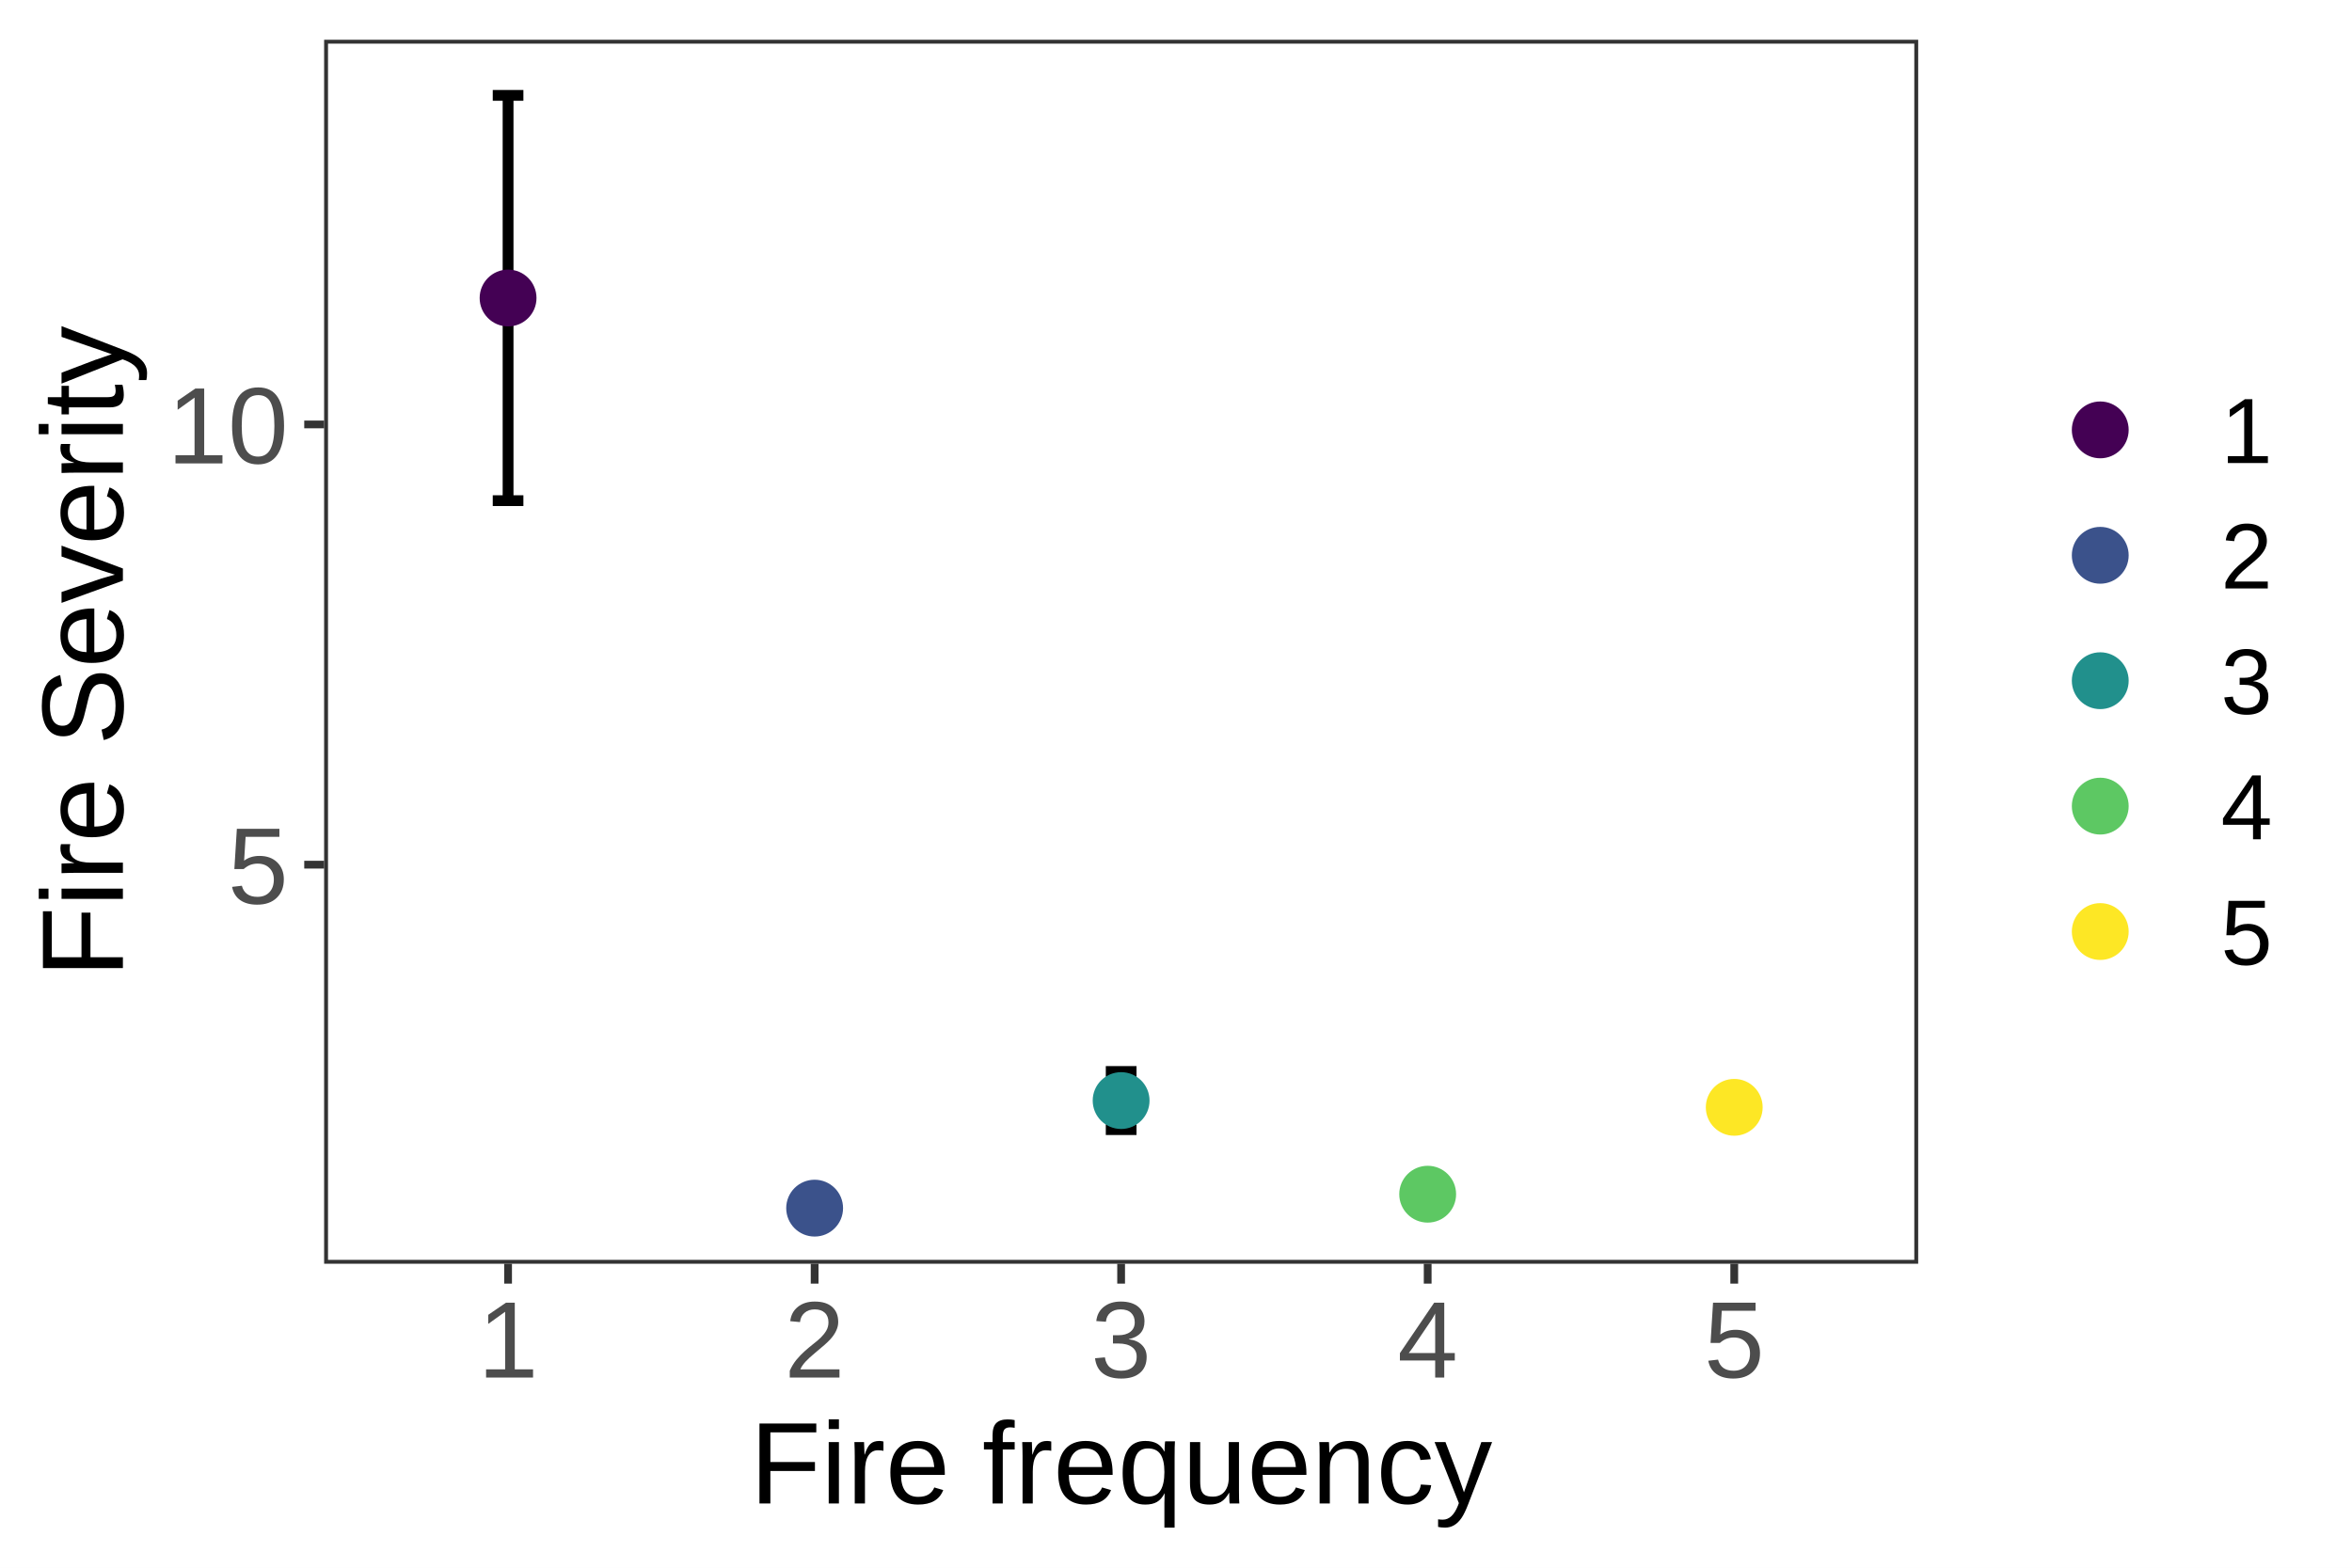
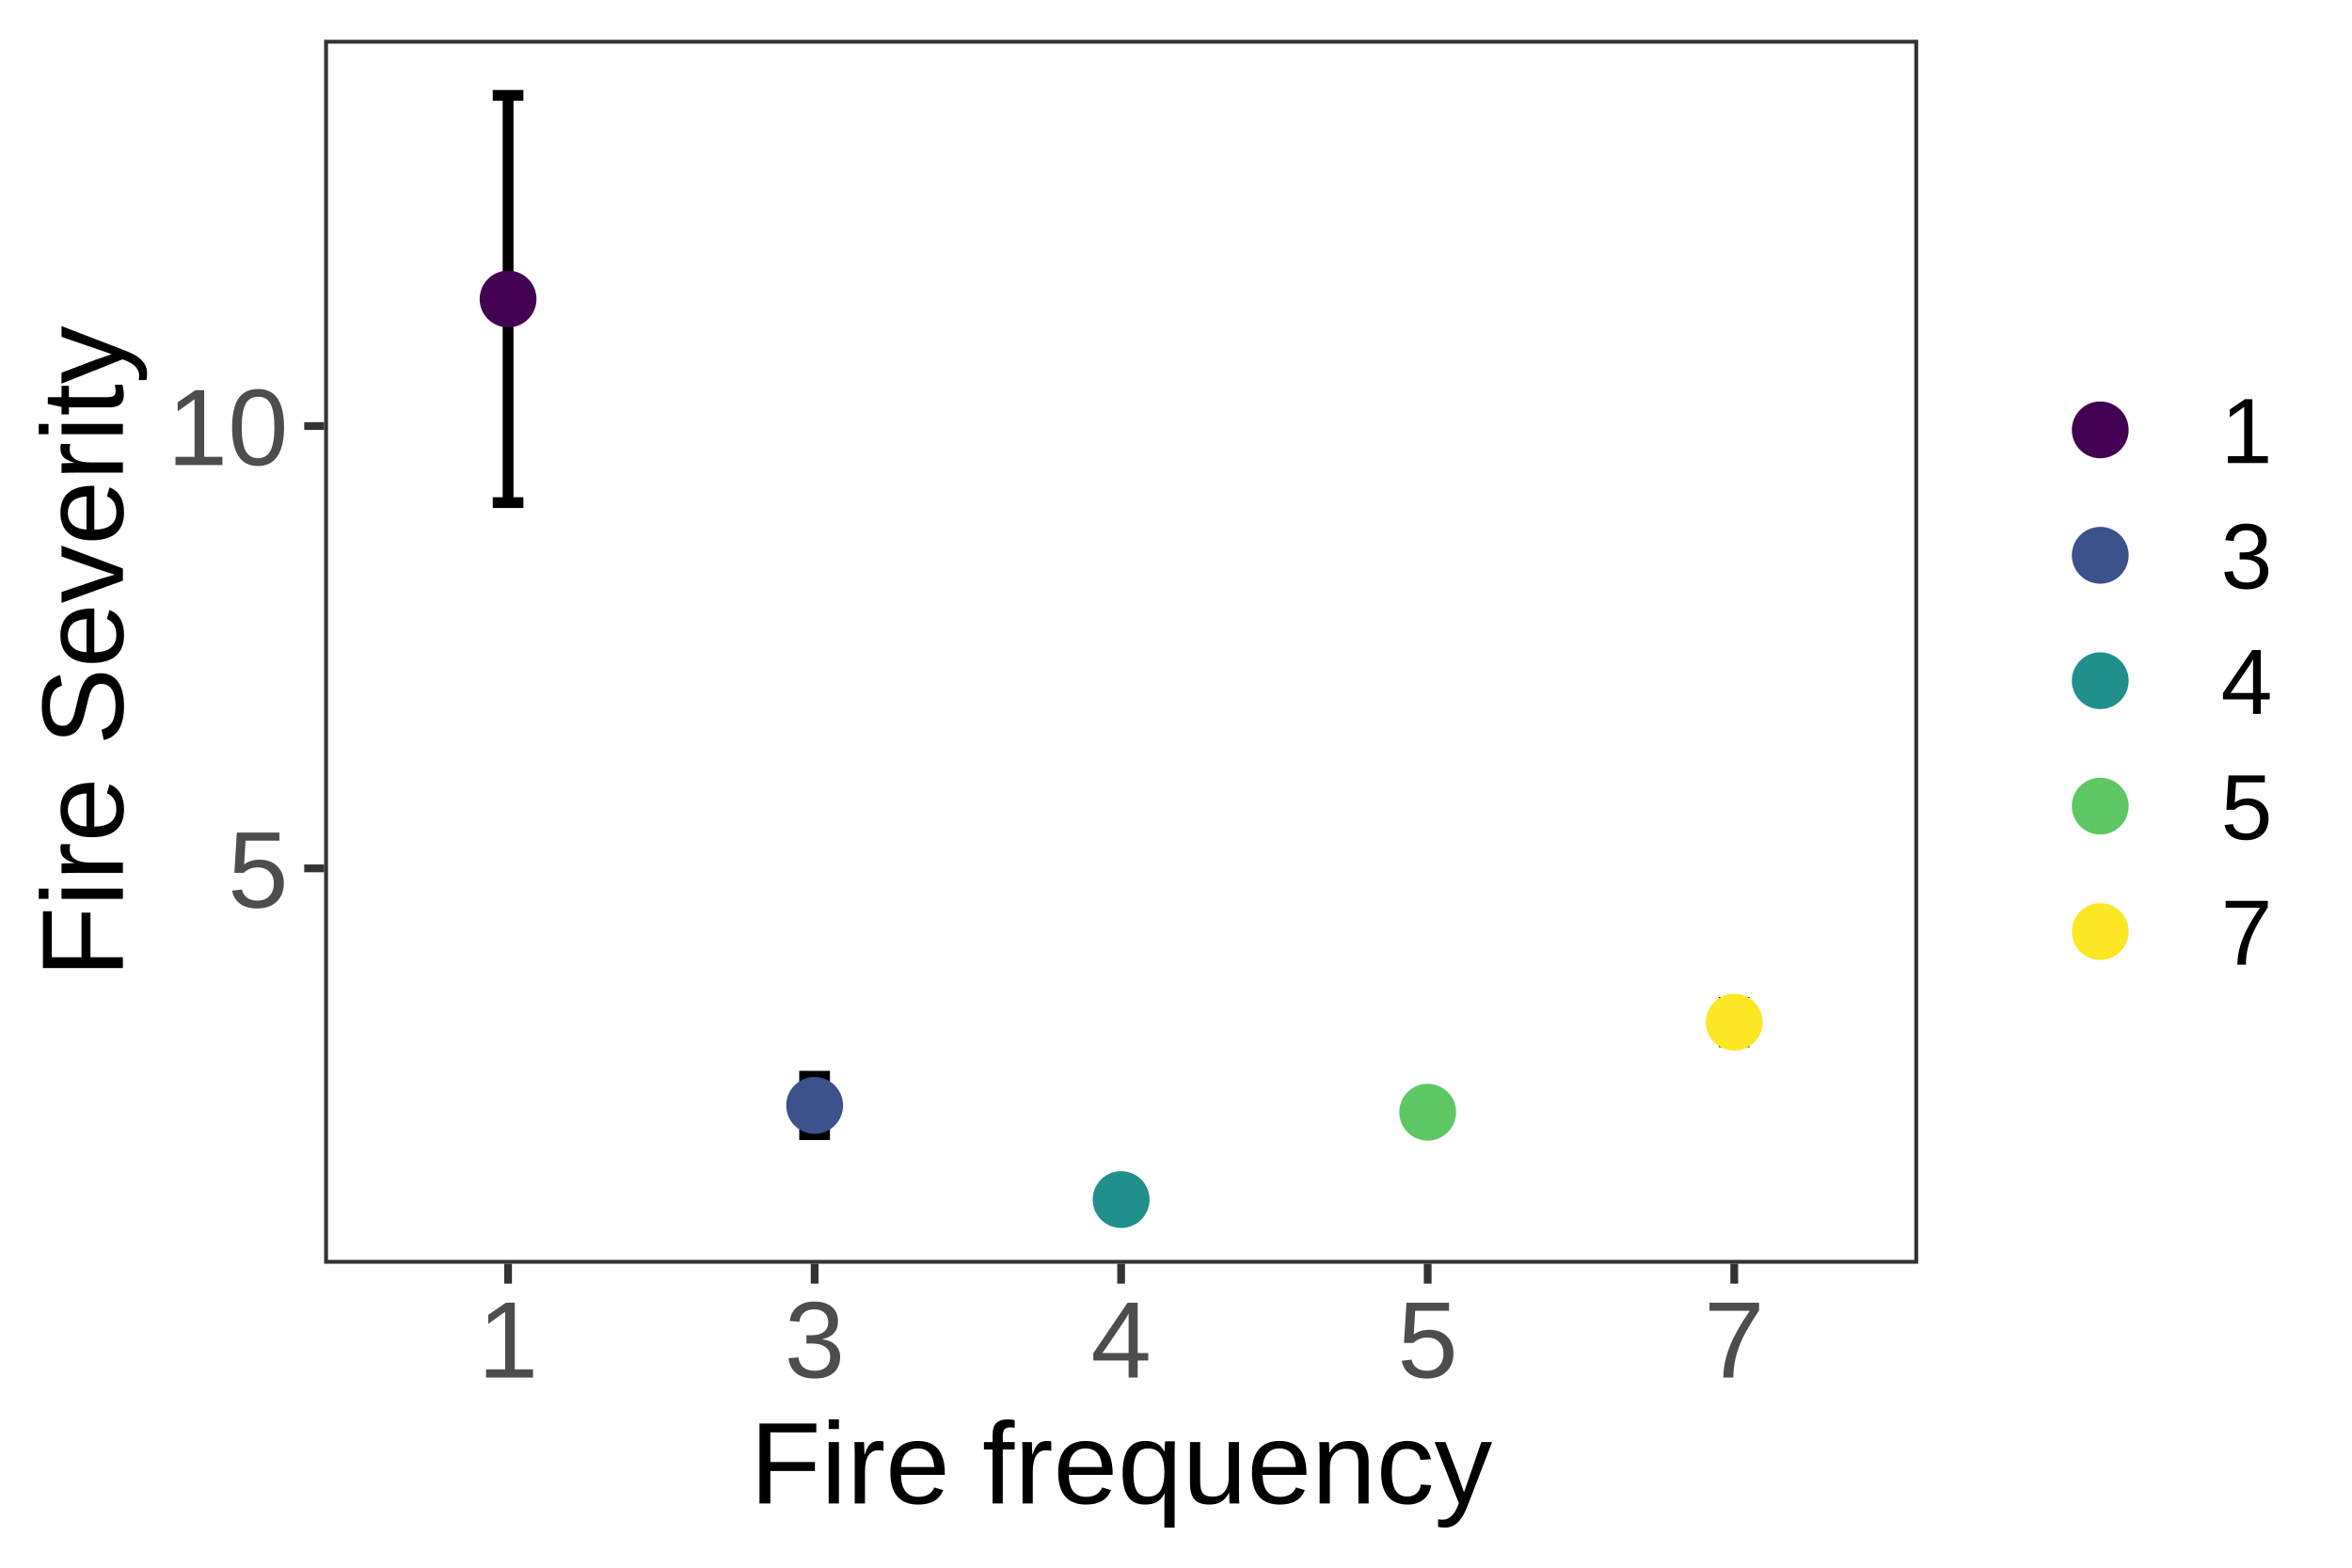
<svg xmlns="http://www.w3.org/2000/svg" class="svglite" width="324.00pt" height="216.00pt" viewBox="0 0 324.00 216.00">
  <defs>
    <style type="text/css">
    .svglite line, .svglite polyline, .svglite polygon, .svglite path, .svglite rect, .svglite circle {
      fill: none;
      stroke: #000000;
      stroke-linecap: round;
      stroke-linejoin: round;
      stroke-miterlimit: 10.00;
+     }
+     .svglite text {
+       white-space: pre;
    }
  </style>
  </defs>
  <rect width="100%" height="100%" style="stroke: none; fill: #FFFFFF;" />
  <defs>
    <clipPath id="cpMC4wMHwzMjQuMDB8MC4wMHwyMTYuMDA=">
      <rect x="0.00" y="0.00" width="324.00" height="216.00" />
    </clipPath>
  </defs>
  <g clip-path="url(#cpMC4wMHwzMjQuMDB8MC4wMHwyMTYuMDA=)">
    <rect x="0.00" y="0.00" width="324.00" height="216.00" style="stroke-width: 1.07; stroke: #FFFFFF; fill: #FFFFFF;" />
  </g>
  <defs>
    <clipPath id="cpNDQuNjV8MjY0LjI0fDUuNDh8MTc0LjEy">
      <rect x="44.65" y="5.48" width="219.59" height="168.64" />
    </clipPath>
  </defs>
  <g clip-path="url(#cpNDQuNjV8MjY0LjI0fDUuNDh8MTc0LjEy)">
    <rect x="44.65" y="5.48" width="219.59" height="168.64" style="stroke-width: 1.07; stroke: none; fill: #FFFFFF;" />
    <polyline points="67.88,13.14 72.10,13.14 " style="stroke-width: 1.49; stroke-linecap: butt;" />
-     <polyline points="69.99,13.14 69.99,68.98 " style="stroke-width: 1.49; stroke-linecap: butt;" />
-     <polyline points="67.88,68.98 72.10,68.98 " style="stroke-width: 1.49; stroke-linecap: butt;" />
-     <polyline points="152.33,147.63 156.56,147.63 " style="stroke-width: 1.49; stroke-linecap: butt;" />
-     <polyline points="154.44,147.63 154.44,155.64 " style="stroke-width: 1.49; stroke-linecap: butt;" />
-     <polyline points="152.33,155.64 156.56,155.64 " style="stroke-width: 1.49; stroke-linecap: butt;" />
-     <polyline points="194.56,163.37 198.78,163.37 " style="stroke-width: 1.49; stroke-linecap: butt;" />
-     <polyline points="196.67,163.37 196.67,165.72 " style="stroke-width: 1.49; stroke-linecap: butt;" />
-     <polyline points="194.56,165.72 198.78,165.72 " style="stroke-width: 1.49; stroke-linecap: butt;" />
-     <polyline points="236.79,150.22 241.01,150.22 " style="stroke-width: 1.49; stroke-linecap: butt;" />
-     <polyline points="238.90,150.22 238.90,154.91 " style="stroke-width: 1.49; stroke-linecap: butt;" />
-     <polyline points="236.79,154.91 241.01,154.91 " style="stroke-width: 1.49; stroke-linecap: butt;" />
-     <circle cx="69.99" cy="41.06" r="3.56" style="stroke-width: 0.71; stroke: #440154; fill: #440154;" />
-     <circle cx="112.22" cy="166.46" r="3.56" style="stroke-width: 0.71; stroke: #3B528B; fill: #3B528B;" />
-     <circle cx="154.44" cy="151.64" r="3.56" style="stroke-width: 0.71; stroke: #21908C; fill: #21908C;" />
-     <circle cx="196.67" cy="164.54" r="3.56" style="stroke-width: 0.71; stroke: #5DC863; fill: #5DC863;" />
-     <circle cx="238.90" cy="152.57" r="3.56" style="stroke-width: 0.71; stroke: #FDE725; fill: #FDE725;" />
+     <polyline points="69.99,13.14 69.99,69.25 " style="stroke-width: 1.49; stroke-linecap: butt;" />
+     <polyline points="67.88,69.25 72.10,69.25 " style="stroke-width: 1.49; stroke-linecap: butt;" />
+     <polyline points="110.10,148.29 114.33,148.29 " style="stroke-width: 1.49; stroke-linecap: butt;" />
+     <polyline points="112.22,148.29 112.22,156.33 " style="stroke-width: 1.49; stroke-linecap: butt;" />
+     <polyline points="110.10,156.33 114.33,156.33 " style="stroke-width: 1.49; stroke-linecap: butt;" />
+     <polyline points="152.33,164.10 156.56,164.10 " style="stroke-width: 1.49; stroke-linecap: butt;" />
+     <polyline points="154.44,164.10 154.44,166.46 " style="stroke-width: 1.49; stroke-linecap: butt;" />
+     <polyline points="152.33,166.46 156.56,166.46 " style="stroke-width: 1.49; stroke-linecap: butt;" />
+     <polyline points="194.56,150.89 198.78,150.89 " style="stroke-width: 1.49; stroke-linecap: butt;" />
+     <polyline points="196.67,150.89 196.67,155.60 " style="stroke-width: 1.49; stroke-linecap: butt;" />
+     <polyline points="194.56,155.60 198.78,155.60 " style="stroke-width: 1.49; stroke-linecap: butt;" />
+     <polyline points="236.79,138.12 241.01,138.12 " style="stroke-width: 1.49; stroke-linecap: butt;" />
+     <polyline points="238.90,138.12 238.90,143.55 " style="stroke-width: 1.49; stroke-linecap: butt;" />
+     <polyline points="236.79,143.55 241.01,143.55 " style="stroke-width: 1.49; stroke-linecap: butt;" />
+     <circle cx="69.99" cy="41.20" r="3.56" style="stroke-width: 0.71; stroke: #440154; fill: #440154;" />
+     <circle cx="112.22" cy="152.31" r="3.56" style="stroke-width: 0.71; stroke: #3B528B; fill: #3B528B;" />
+     <circle cx="154.44" cy="165.28" r="3.56" style="stroke-width: 0.71; stroke: #21908C; fill: #21908C;" />
+     <circle cx="196.67" cy="153.24" r="3.56" style="stroke-width: 0.71; stroke: #5DC863; fill: #5DC863;" />
+     <circle cx="238.90" cy="140.84" r="3.56" style="stroke-width: 0.71; stroke: #FDE725; fill: #FDE725;" />
    <rect x="44.65" y="5.48" width="219.59" height="168.64" style="stroke-width: 1.07; stroke: #333333;" />
  </g>
  <g clip-path="url(#cpMC4wMHwzMjQuMDB8MC4wMHwyMTYuMDA=)">
-     <text x="39.72" y="124.51" text-anchor="end" style="font-size: 15.00px; fill: #4D4D4D; font-family: Arial;" textLength="8.34px" lengthAdjust="spacingAndGlyphs">5</text>
-     <text x="39.72" y="63.85" text-anchor="end" style="font-size: 15.00px; fill: #4D4D4D; font-family: Arial;" textLength="16.68px" lengthAdjust="spacingAndGlyphs">10</text>
-     <polyline points="41.91,119.14 44.65,119.14 " style="stroke-width: 1.07; stroke: #333333; stroke-linecap: butt;" />
-     <polyline points="41.91,58.48 44.65,58.48 " style="stroke-width: 1.07; stroke: #333333; stroke-linecap: butt;" />
+     <text x="39.72" y="125.03" text-anchor="end" style="font-size: 15.00px;fill: #4D4D4D; font-family: &quot;Arial&quot;;" textLength="8.34px" lengthAdjust="spacingAndGlyphs">5</text>
+     <text x="39.72" y="64.07" text-anchor="end" style="font-size: 15.00px;fill: #4D4D4D; font-family: &quot;Arial&quot;;" textLength="16.68px" lengthAdjust="spacingAndGlyphs">10</text>
+     <polyline points="41.91,119.65 44.65,119.65 " style="stroke-width: 1.07; stroke: #333333; stroke-linecap: butt;" />
+     <polyline points="41.91,58.70 44.65,58.70 " style="stroke-width: 1.07; stroke: #333333; stroke-linecap: butt;" />
    <polyline points="69.99,176.86 69.99,174.12 " style="stroke-width: 1.07; stroke: #333333; stroke-linecap: butt;" />
    <polyline points="112.22,176.86 112.22,174.12 " style="stroke-width: 1.07; stroke: #333333; stroke-linecap: butt;" />
    <polyline points="154.44,176.86 154.44,174.12 " style="stroke-width: 1.07; stroke: #333333; stroke-linecap: butt;" />
    <polyline points="196.67,176.86 196.67,174.12 " style="stroke-width: 1.07; stroke: #333333; stroke-linecap: butt;" />
    <polyline points="238.90,176.86 238.90,174.12 " style="stroke-width: 1.07; stroke: #333333; stroke-linecap: butt;" />
-     <text x="69.99" y="189.80" text-anchor="middle" style="font-size: 15.00px; fill: #4D4D4D; font-family: Arial;" textLength="8.34px" lengthAdjust="spacingAndGlyphs">1</text>
-     <text x="112.22" y="189.80" text-anchor="middle" style="font-size: 15.00px; fill: #4D4D4D; font-family: Arial;" textLength="8.34px" lengthAdjust="spacingAndGlyphs">2</text>
-     <text x="154.44" y="189.80" text-anchor="middle" style="font-size: 15.00px; fill: #4D4D4D; font-family: Arial;" textLength="8.34px" lengthAdjust="spacingAndGlyphs">3</text>
-     <text x="196.67" y="189.80" text-anchor="middle" style="font-size: 15.00px; fill: #4D4D4D; font-family: Arial;" textLength="8.34px" lengthAdjust="spacingAndGlyphs">4</text>
-     <text x="238.90" y="189.80" text-anchor="middle" style="font-size: 15.00px; fill: #4D4D4D; font-family: Arial;" textLength="8.34px" lengthAdjust="spacingAndGlyphs">5</text>
-     <text x="154.44" y="207.15" text-anchor="middle" style="font-size: 16.00px; font-family: Arial;" textLength="102.26px" lengthAdjust="spacingAndGlyphs">Fire frequency</text>
-     <text transform="translate(16.93,89.80) rotate(-90)" text-anchor="middle" style="font-size: 16.00px; font-family: Arial;" textLength="89.79px" lengthAdjust="spacingAndGlyphs">Fire Severity</text>
+     <text x="69.99" y="189.80" text-anchor="middle" style="font-size: 15.00px;fill: #4D4D4D; font-family: &quot;Arial&quot;;" textLength="8.34px" lengthAdjust="spacingAndGlyphs">1</text>
+     <text x="112.22" y="189.80" text-anchor="middle" style="font-size: 15.00px;fill: #4D4D4D; font-family: &quot;Arial&quot;;" textLength="8.34px" lengthAdjust="spacingAndGlyphs">3</text>
+     <text x="154.44" y="189.80" text-anchor="middle" style="font-size: 15.00px;fill: #4D4D4D; font-family: &quot;Arial&quot;;" textLength="8.34px" lengthAdjust="spacingAndGlyphs">4</text>
+     <text x="196.67" y="189.80" text-anchor="middle" style="font-size: 15.00px;fill: #4D4D4D; font-family: &quot;Arial&quot;;" textLength="8.34px" lengthAdjust="spacingAndGlyphs">5</text>
+     <text x="238.90" y="189.80" text-anchor="middle" style="font-size: 15.00px;fill: #4D4D4D; font-family: &quot;Arial&quot;;" textLength="8.34px" lengthAdjust="spacingAndGlyphs">7</text>
+     <text x="154.44" y="207.15" text-anchor="middle" style="font-size: 16.00px; font-family: &quot;Arial&quot;;" textLength="102.26px" lengthAdjust="spacingAndGlyphs">Fire frequency</text>
+     <text transform="translate(16.93,89.80) rotate(-90)" text-anchor="middle" style="font-size: 16.00px; font-family: &quot;Arial&quot;;" textLength="89.79px" lengthAdjust="spacingAndGlyphs">Fire Severity</text>
    <rect x="275.20" y="37.14" width="43.32" height="105.33" style="stroke-width: 1.07; stroke: none; fill: #FFFFFF;" />
    <rect x="280.68" y="50.59" width="17.28" height="17.28" style="stroke-width: 1.07; stroke: none; fill: #FFFFFF;" />
    <circle cx="289.32" cy="59.23" r="3.56" style="stroke-width: 0.71; stroke: #440154; fill: #440154;" />
    <rect x="280.68" y="67.87" width="17.28" height="17.28" style="stroke-width: 1.07; stroke: none; fill: #FFFFFF;" />
    <circle cx="289.32" cy="76.51" r="3.56" style="stroke-width: 0.71; stroke: #3B528B; fill: #3B528B;" />
    <rect x="280.68" y="85.15" width="17.28" height="17.28" style="stroke-width: 1.07; stroke: none; fill: #FFFFFF;" />
    <circle cx="289.32" cy="93.79" r="3.56" style="stroke-width: 0.71; stroke: #21908C; fill: #21908C;" />
    <rect x="280.68" y="102.43" width="17.28" height="17.28" style="stroke-width: 1.07; stroke: none; fill: #FFFFFF;" />
    <circle cx="289.32" cy="111.07" r="3.56" style="stroke-width: 0.71; stroke: #5DC863; fill: #5DC863;" />
    <rect x="280.68" y="119.71" width="17.28" height="17.28" style="stroke-width: 1.07; stroke: none; fill: #FFFFFF;" />
    <circle cx="289.32" cy="128.35" r="3.56" style="stroke-width: 0.71; stroke: #FDE725; fill: #FDE725;" />
-     <text x="305.93" y="63.80" style="font-size: 12.80px; font-family: Arial;" textLength="7.11px" lengthAdjust="spacingAndGlyphs">1</text>
-     <text x="305.93" y="81.08" style="font-size: 12.80px; font-family: Arial;" textLength="7.11px" lengthAdjust="spacingAndGlyphs">2</text>
-     <text x="305.93" y="98.36" style="font-size: 12.80px; font-family: Arial;" textLength="7.11px" lengthAdjust="spacingAndGlyphs">3</text>
-     <text x="305.93" y="115.64" style="font-size: 12.80px; font-family: Arial;" textLength="7.11px" lengthAdjust="spacingAndGlyphs">4</text>
-     <text x="305.93" y="132.92" style="font-size: 12.80px; font-family: Arial;" textLength="7.11px" lengthAdjust="spacingAndGlyphs">5</text>
+     <text x="305.93" y="63.80" style="font-size: 12.80px; font-family: &quot;Arial&quot;;" textLength="7.11px" lengthAdjust="spacingAndGlyphs">1</text>
+     <text x="305.93" y="81.08" style="font-size: 12.80px; font-family: &quot;Arial&quot;;" textLength="7.11px" lengthAdjust="spacingAndGlyphs">3</text>
+     <text x="305.93" y="98.36" style="font-size: 12.80px; font-family: &quot;Arial&quot;;" textLength="7.11px" lengthAdjust="spacingAndGlyphs">4</text>
+     <text x="305.93" y="115.64" style="font-size: 12.80px; font-family: &quot;Arial&quot;;" textLength="7.11px" lengthAdjust="spacingAndGlyphs">5</text>
+     <text x="305.93" y="132.92" style="font-size: 12.80px; font-family: &quot;Arial&quot;;" textLength="7.11px" lengthAdjust="spacingAndGlyphs">7</text>
  </g>
</svg>
